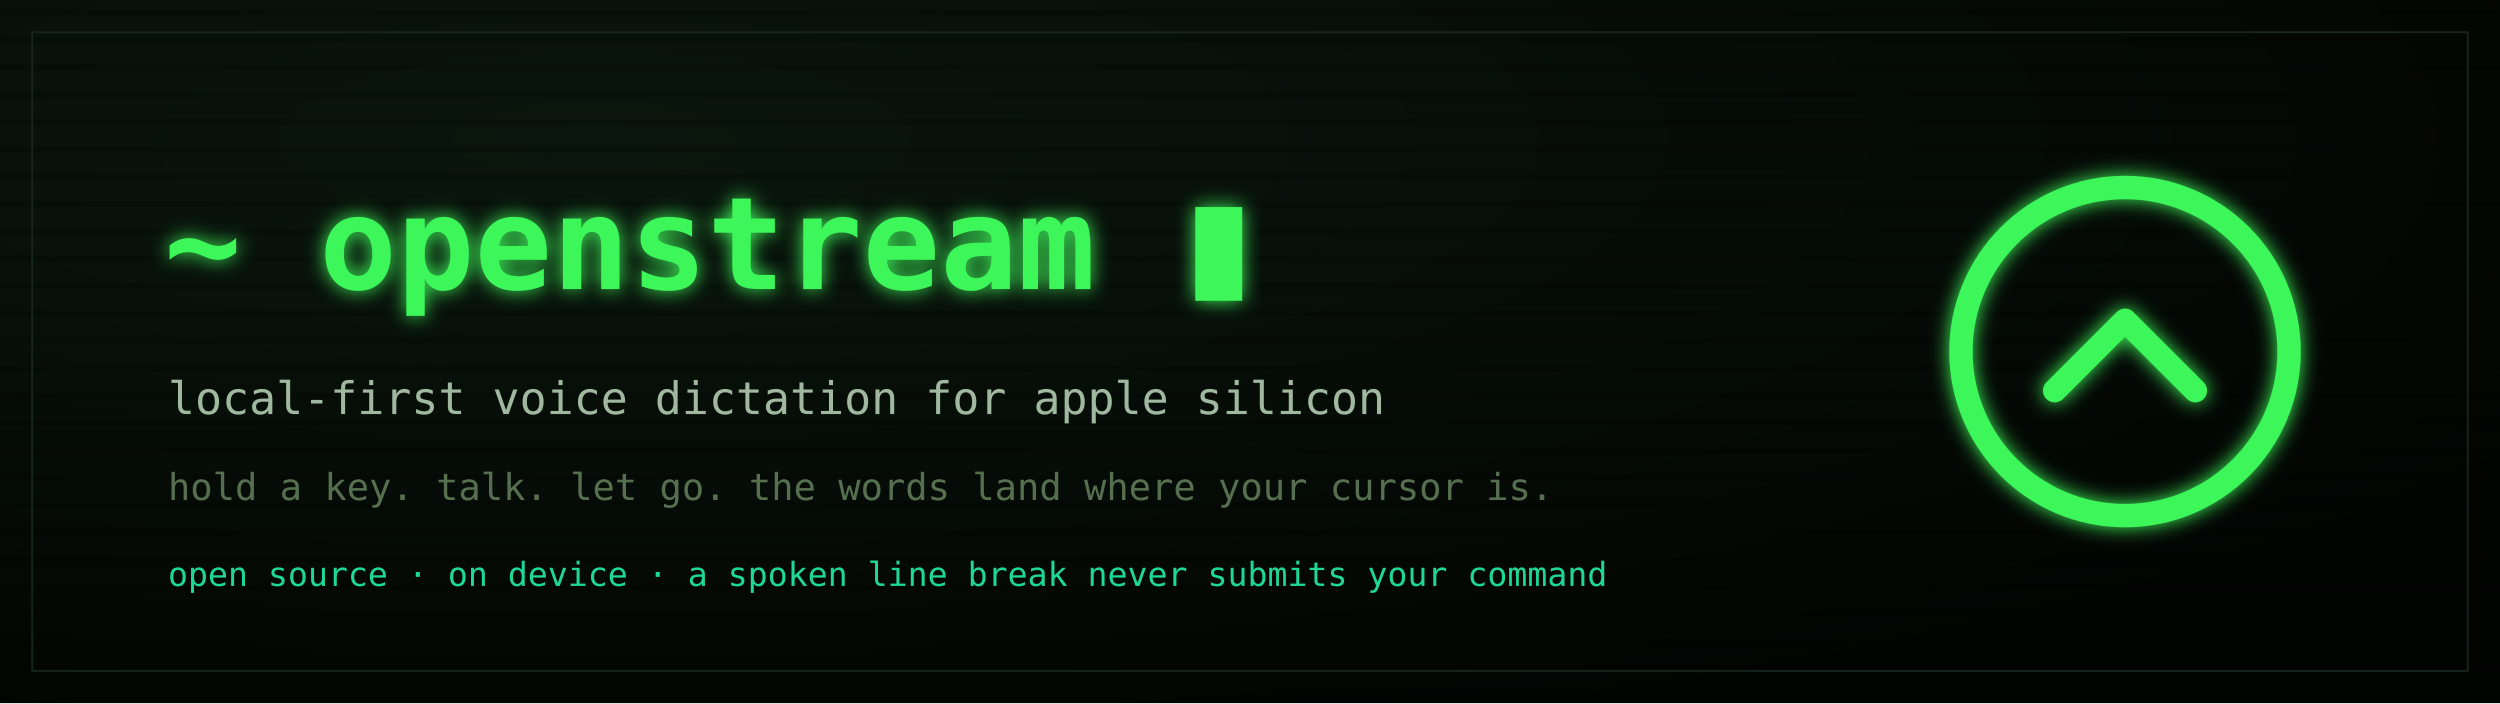
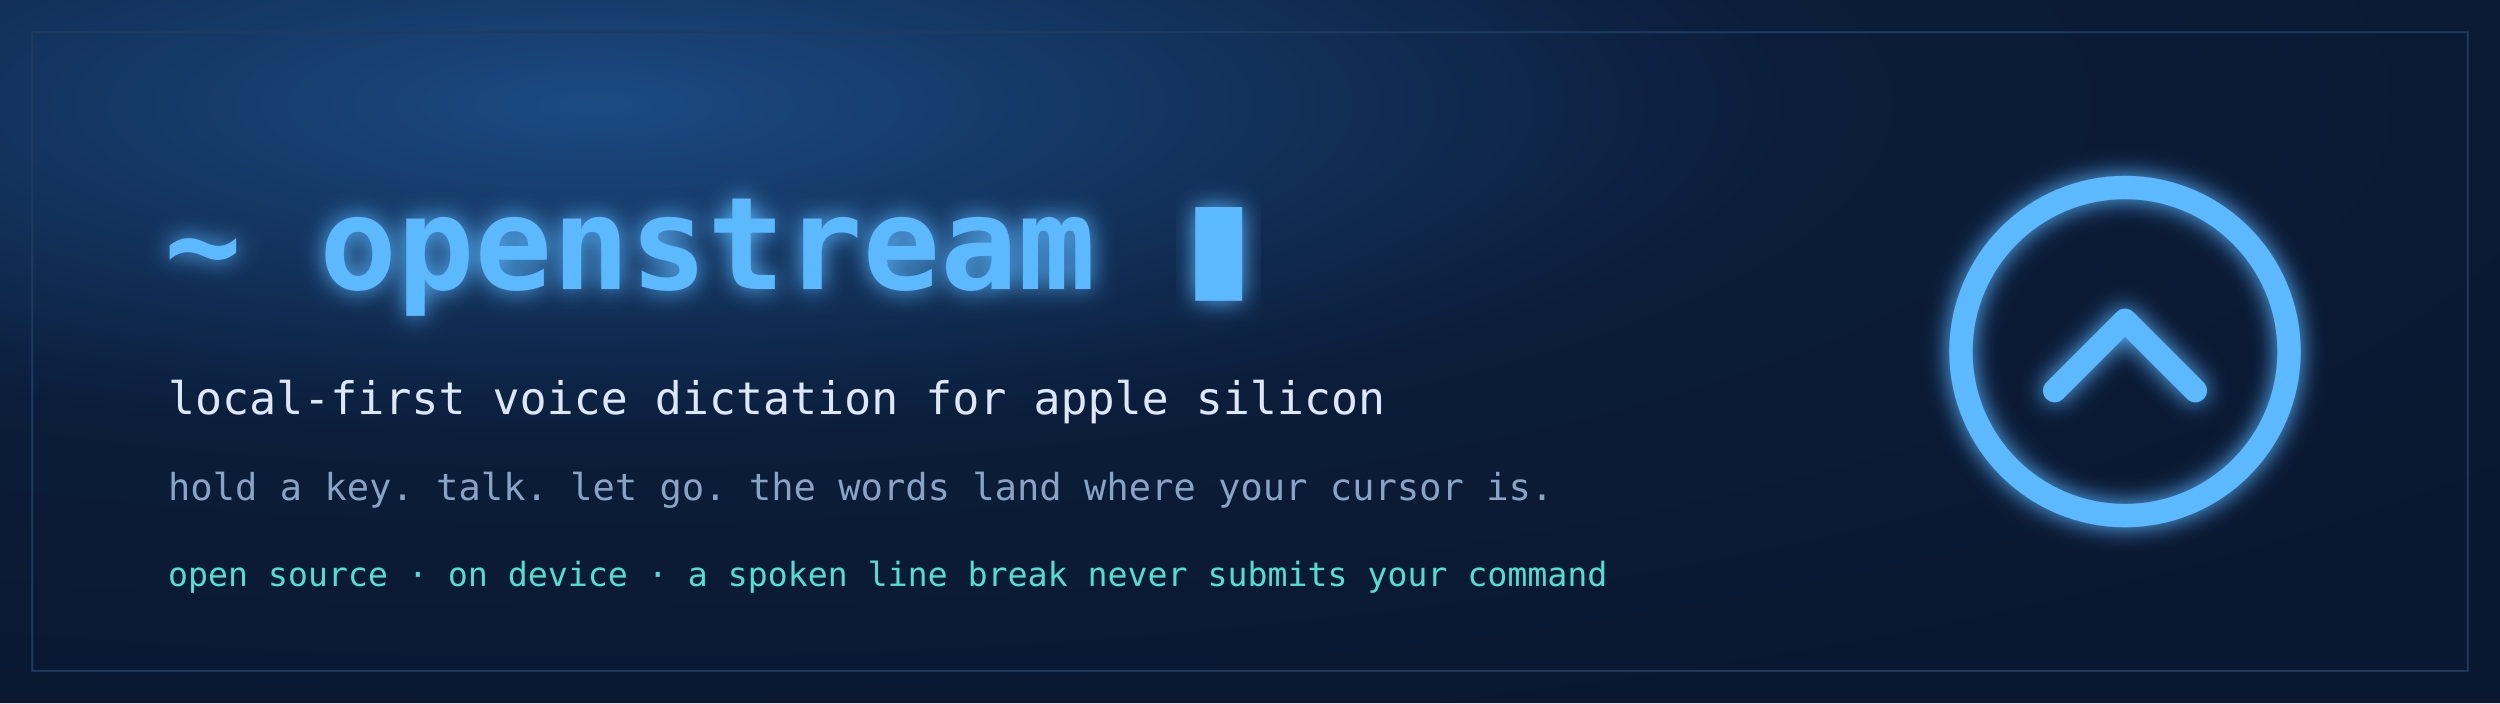
<svg xmlns="http://www.w3.org/2000/svg" width="1280" height="360" viewBox="0 0 1280 360">
  <defs>
-     <radialGradient id="bg" cx="0.24" cy="0.2" r="0.9">
-       <stop offset="0" stop-color="#0A160D" />
-       <stop offset="1" stop-color="#020402" />
+     <radialGradient id="bg" cx="0.24" cy="0.15" r="0.95">
+       <stop offset="0" stop-color="#1B4A82" />
+       <stop offset="0.5" stop-color="#0B1D3A" />
+       <stop offset="1" stop-color="#0A1730" />
    </radialGradient>
-     <pattern id="scan" width="14" height="14" patternUnits="userSpaceOnUse">
-       <rect width="14" height="3" y="5" fill="#000000" opacity="0.20" />
-     </pattern>
    <filter id="glow" x="-40%" y="-40%" width="180%" height="180%">
-       <feGaussianBlur stdDeviation="5" result="b" />
+       <feGaussianBlur stdDeviation="6" result="b" />
      <feMerge>
        <feMergeNode in="b" />
        <feMergeNode in="SourceGraphic" />
      </feMerge>
    </filter>
  </defs>
  <rect width="1280" height="360" fill="url(#bg)" />
-   <rect width="1280" height="360" fill="url(#scan)" />
-   <rect x="16.5" y="16.5" width="1247" height="327" fill="none" stroke="#16241A" stroke-width="1" />
-   <g font-family="Space Mono, monospace">
-     <text x="84" y="148" font-size="66" font-weight="700" fill="#3DF65A" filter="url(#glow)">~ openstream</text>
-     <rect x="612" y="106" width="24" height="48" fill="#3DF65A" filter="url(#glow)" />
-     <text x="86" y="212" font-size="23" fill="#9FB89F">local-first voice dictation for apple silicon</text>
-     <text x="86" y="256" font-size="19" fill="#56704F">hold a key. talk. let go. the words land where your cursor is.</text>
-     <text x="86" y="300" font-size="17" fill="#1ED89A">open source · on device · a spoken line break never submits your command</text>
+   <rect x="16.5" y="16.5" width="1247" height="327" fill="none" stroke="#1E3A5F" stroke-width="1" />
+   <g font-family="JetBrains Mono, monospace">
+     <text x="84" y="148" font-size="66" font-weight="700" fill="#5CB8FF" filter="url(#glow)">~ openstream</text>
+     <rect x="612" y="106" width="24" height="48" fill="#5CB8FF" filter="url(#glow)" />
+     <text x="86" y="212" font-size="23" fill="#DCE8FA">local-first voice dictation for apple silicon</text>
+     <text x="86" y="256" font-size="19" fill="#8AA3C4">hold a key. talk. let go. the words land where your cursor is.</text>
+     <text x="86" y="300" font-size="17" fill="#4FE0D4">open source · on device · a spoken line break never submits your command</text>
  </g>
-   <g transform="translate(1088 180)" fill="none" stroke="#3DF65A" stroke-width="12" stroke-linecap="round" stroke-linejoin="round" filter="url(#glow)">
+   <g transform="translate(1088 180)" fill="none" stroke="#5CB8FF" stroke-width="12" stroke-linecap="round" stroke-linejoin="round" filter="url(#glow)">
    <circle cx="0" cy="0" r="84" />
    <path d="M-36 20 0 -16 36 20" />
  </g>
</svg>
